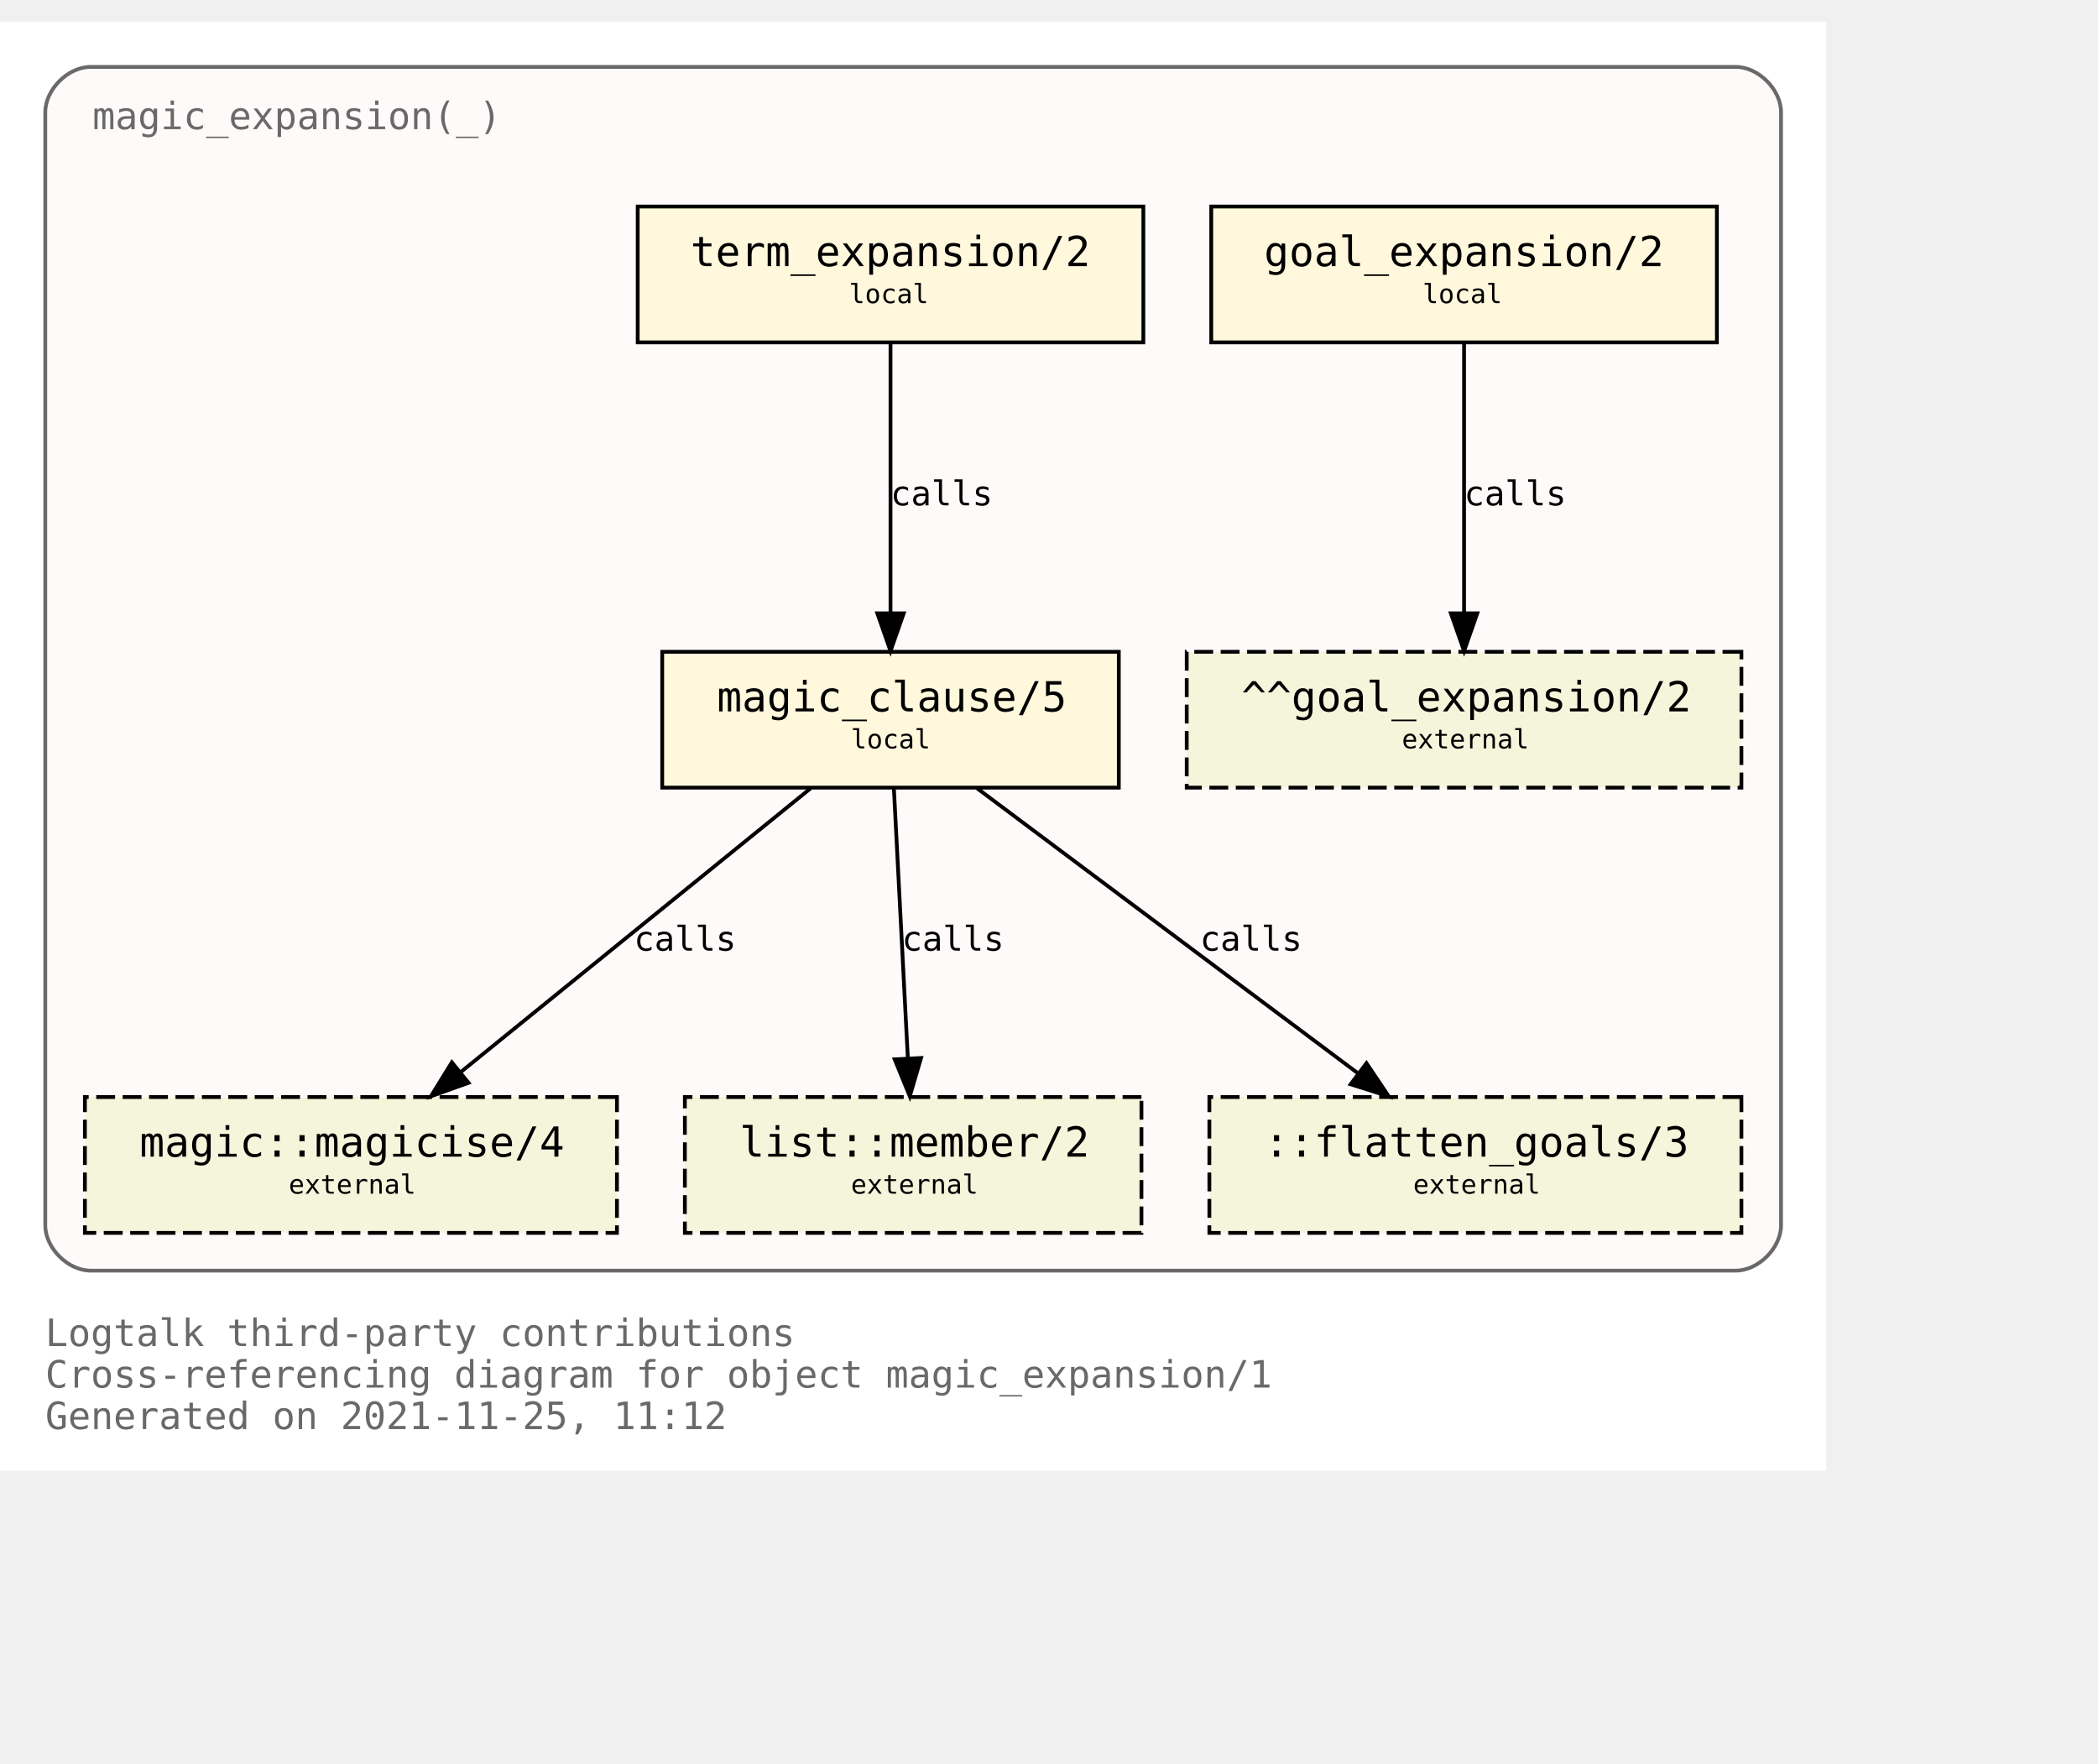
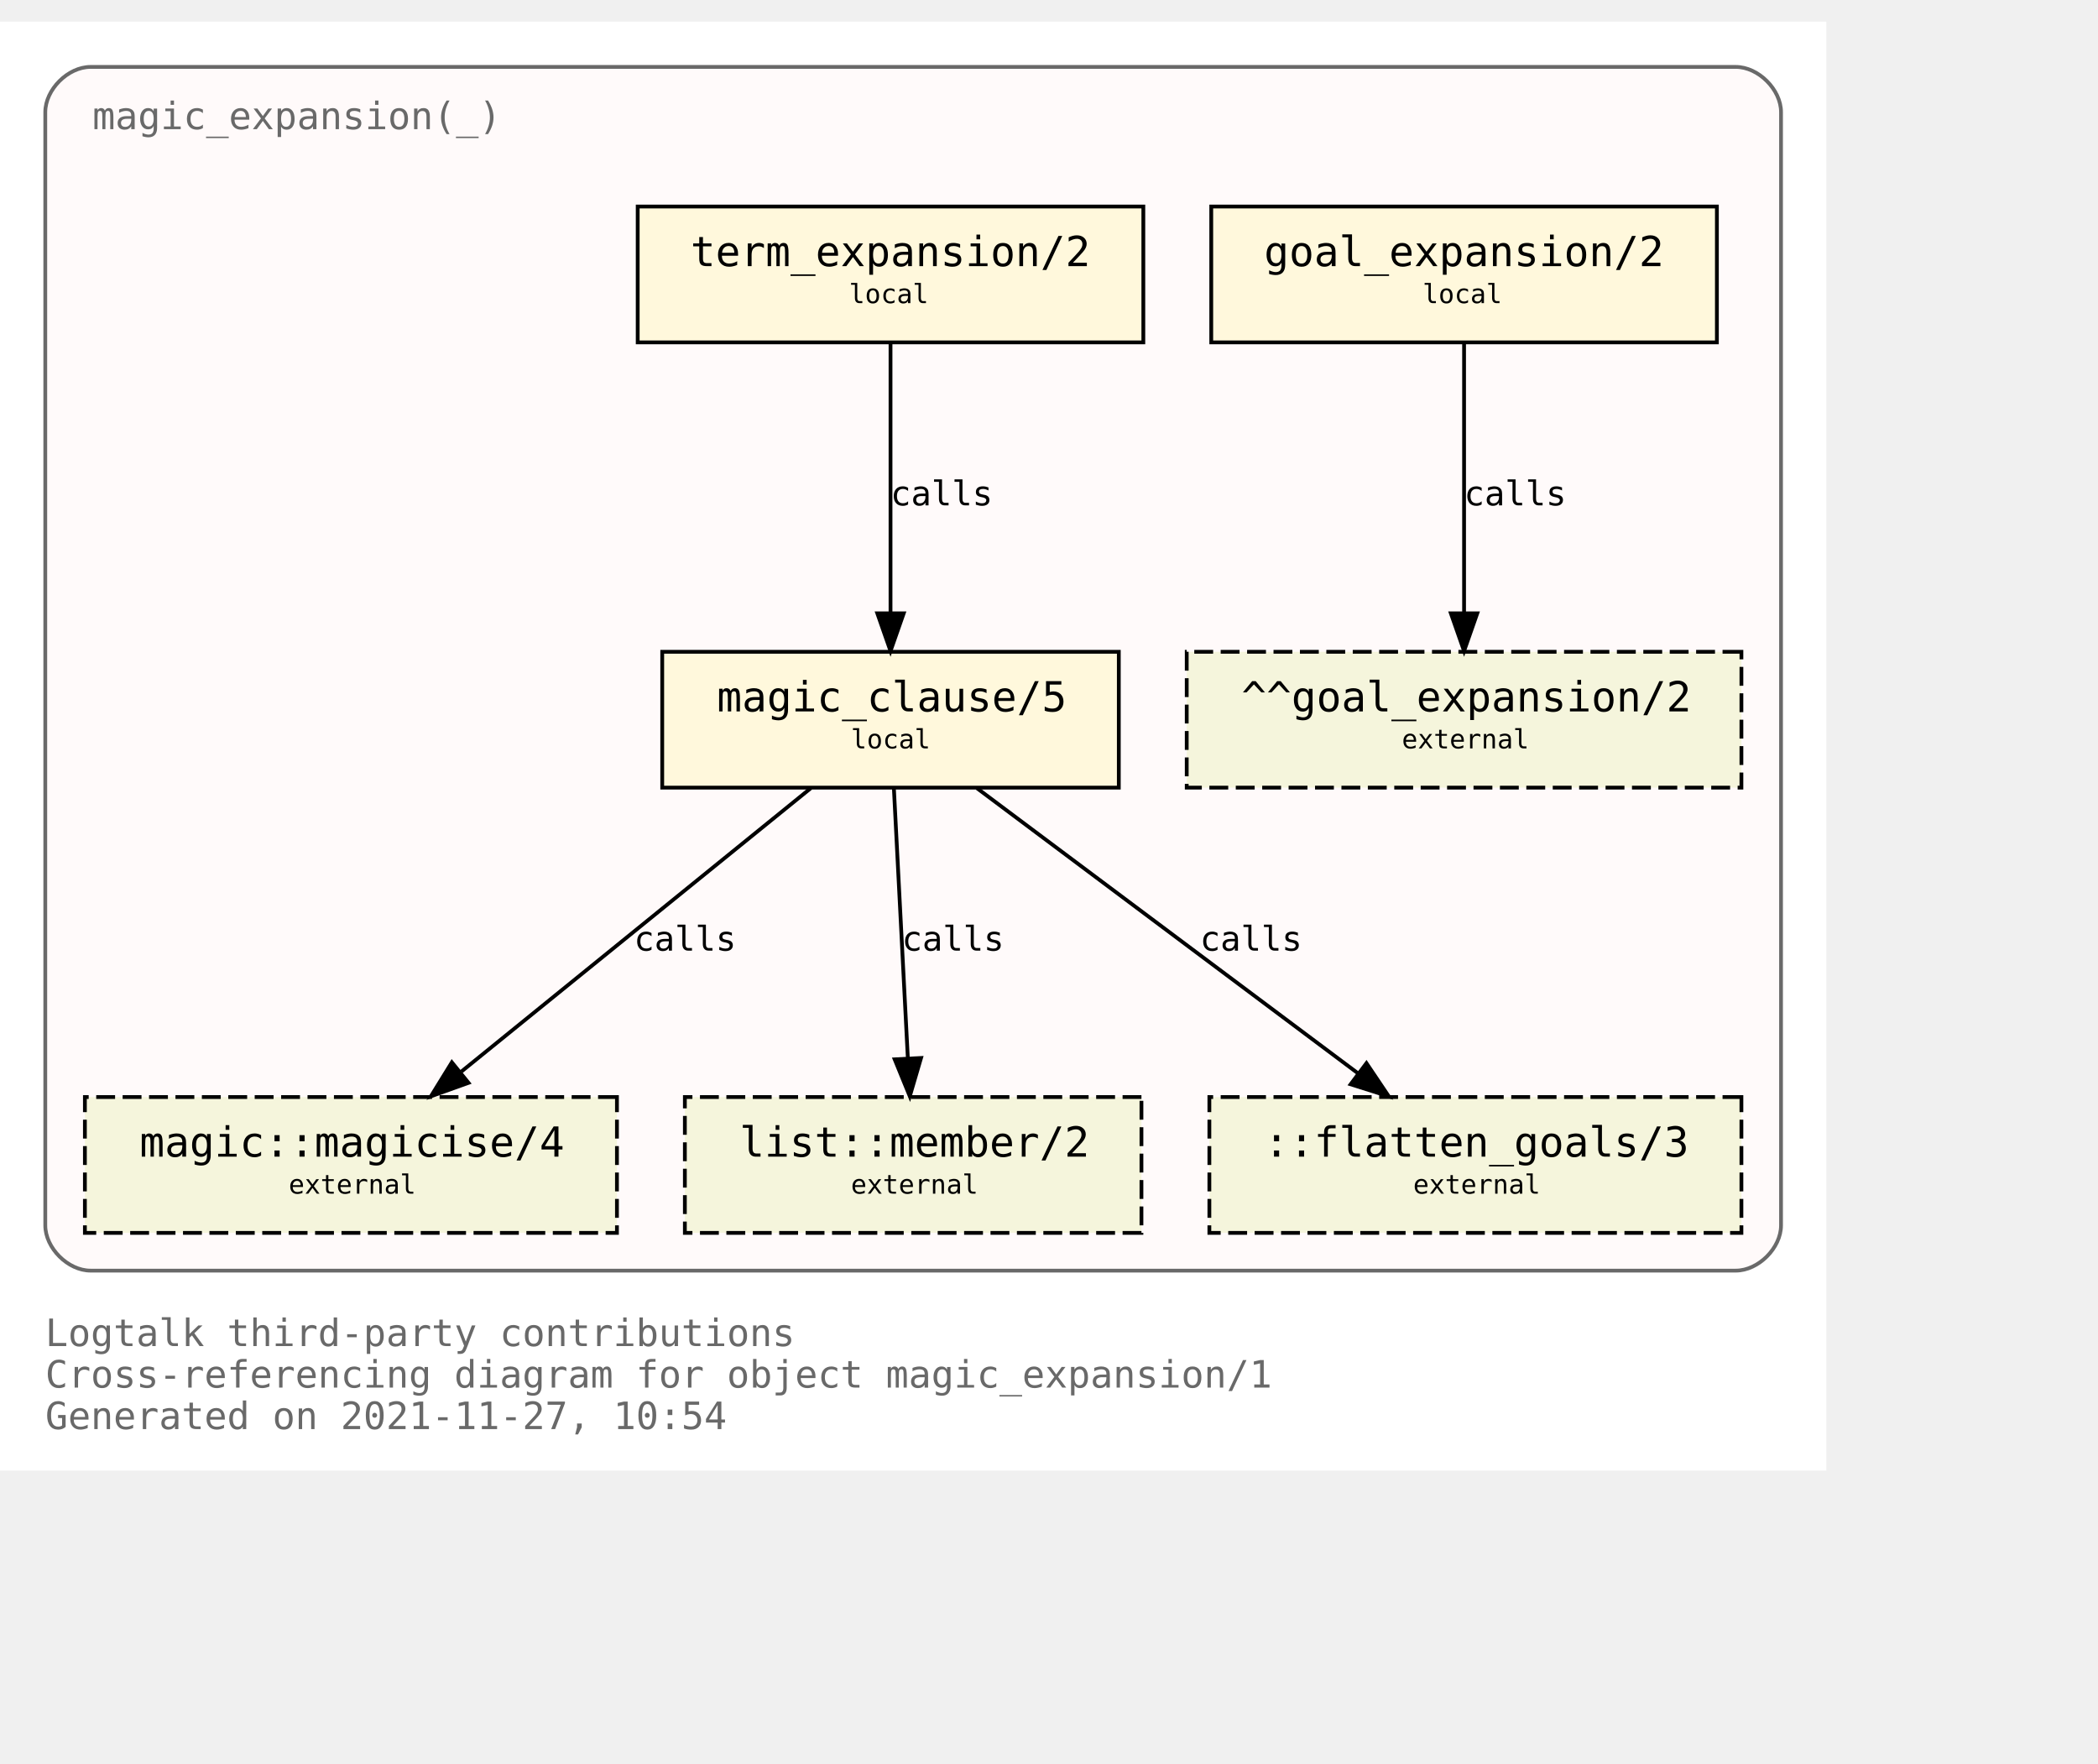
<svg xmlns="http://www.w3.org/2000/svg" xmlns:xlink="http://www.w3.org/1999/xlink" width="628pt" height="528pt" viewBox="72.00 72.00 556.00 456.00">
  <g id="graph0" class="graph" transform="scale(1 1) rotate(0) translate(76 452)">
    <polygon fill="white" stroke="transparent" points="-4,4 -4,-380 480,-380 480,4 -4,4" />
    <text text-anchor="start" x="8" y="-29" font-family="Monospace" font-size="10.00" fill="dimgray">Logtalk third-party contributions</text>
    <text text-anchor="start" x="8" y="-18" font-family="Monospace" font-size="10.00" fill="dimgray">Cross-referencing diagram for object magic_expansion/1</text>
-     <text text-anchor="start" x="8" y="-7" font-family="Monospace" font-size="10.00" fill="dimgray">Generated on 2021-11-25, 11:12</text>
+     <text text-anchor="start" x="8" y="-7" font-family="Monospace" font-size="10.00" fill="dimgray">Generated on 2021-11-27, 10:54</text>
    <g id="clust1" class="cluster">
      <g id="a_clust1">
        <a xlink:title="magic_expansion(_)">
          <path fill="snow" stroke="dimgray" d="M20,-49C20,-49 456,-49 456,-49 462,-49 468,-55 468,-61 468,-61 468,-356 468,-356 468,-362 462,-368 456,-368 456,-368 20,-368 20,-368 14,-368 8,-362 8,-356 8,-356 8,-61 8,-61 8,-55 14,-49 20,-49" />
          <g id="a_clust1_0">
-             <a xlink:href="https://github.com/LogtalkDotOrg/logtalk3/tree/528eddf0b5af5a35c3763cc1a11b02ffcd185fdf/contributions/verdi_neruda/magic_expansion.lgt" xlink:title="https://github.com/LogtalkDotOrg/logtalk3/tree/528eddf0b5af5a35c3763cc1a11b02ffcd185fdf/contributions/verdi_neruda/magic_expansion.lgt">
+             <a xlink:href="https://github.com/LogtalkDotOrg/logtalk3/tree/ffa1397e230a3cfe32687530359763aa06e47056/contributions/verdi_neruda/magic_expansion.lgt" xlink:title="https://github.com/LogtalkDotOrg/logtalk3/tree/ffa1397e230a3cfe32687530359763aa06e47056/contributions/verdi_neruda/magic_expansion.lgt">
              <text text-anchor="start" x="20.5" y="-351.5" font-family="Monospace" font-size="10.00" fill="dimgray">magic_expansion(_)</text>
            </a>
          </g>
        </a>
      </g>
    </g>
    <g id="node1" class="node">
      <g id="a_node1">
-         <a xlink:href="https://github.com/LogtalkDotOrg/logtalk3/tree/528eddf0b5af5a35c3763cc1a11b02ffcd185fdf/contributions/verdi_neruda/magic_expansion.lgt#L51" xlink:title="https://github.com/LogtalkDotOrg/logtalk3/tree/528eddf0b5af5a35c3763cc1a11b02ffcd185fdf/contributions/verdi_neruda/magic_expansion.lgt#L51">
+         <a xlink:href="https://github.com/LogtalkDotOrg/logtalk3/tree/ffa1397e230a3cfe32687530359763aa06e47056/contributions/verdi_neruda/magic_expansion.lgt#L51" xlink:title="https://github.com/LogtalkDotOrg/logtalk3/tree/ffa1397e230a3cfe32687530359763aa06e47056/contributions/verdi_neruda/magic_expansion.lgt#L51">
          <polygon fill="cornsilk" stroke="black" points="451,-331 317,-331 317,-295 451,-295 451,-331" />
          <text text-anchor="start" x="325" y="-315.8" font-family="Monospace" font-size="9.00"> </text>
          <text text-anchor="start" x="331" y="-315.2" font-family="Monospace" font-size="11.00">goal_expansion/2</text>
          <text text-anchor="start" x="437" y="-315.8" font-family="Monospace" font-size="9.00"> </text>
          <text text-anchor="start" x="325" y="-304.8" font-family="Monospace" font-size="9.00"> </text>
          <text text-anchor="start" x="373" y="-305.4" font-family="Monospace" font-size="7.00">local</text>
          <text text-anchor="start" x="437" y="-304.8" font-family="Monospace" font-size="9.00"> </text>
        </a>
      </g>
    </g>
    <g id="node7" class="node">
      <polygon fill="beige" stroke="black" stroke-dasharray="5,2" points="457.5,-213 310.5,-213 310.5,-177 457.5,-177 457.5,-213" />
      <text text-anchor="start" x="319" y="-197.8" font-family="Monospace" font-size="9.00"> </text>
      <text text-anchor="start" x="325" y="-197.2" font-family="Monospace" font-size="11.00">^^goal_expansion/2</text>
      <text text-anchor="start" x="444" y="-197.8" font-family="Monospace" font-size="9.00"> </text>
      <text text-anchor="start" x="319" y="-186.8" font-family="Monospace" font-size="9.00"> </text>
      <text text-anchor="start" x="367.5" y="-187.4" font-family="Monospace" font-size="7.00">external</text>
      <text text-anchor="start" x="444" y="-186.8" font-family="Monospace" font-size="9.00"> </text>
    </g>
    <g id="edge3" class="edge">
      <g id="a_edge3">
-         <a xlink:href="https://github.com/LogtalkDotOrg/logtalk3/tree/528eddf0b5af5a35c3763cc1a11b02ffcd185fdf/contributions/verdi_neruda/magic_expansion.lgt#L51" xlink:title="calls">
+         <a xlink:href="https://github.com/LogtalkDotOrg/logtalk3/tree/ffa1397e230a3cfe32687530359763aa06e47056/contributions/verdi_neruda/magic_expansion.lgt#L51" xlink:title="calls">
          <path fill="none" stroke="black" d="M384,-294.88C384,-276.04 384,-245.47 384,-223.3" />
          <polygon fill="black" stroke="black" points="387.5,-223.19 384,-213.19 380.5,-223.19 387.5,-223.19" />
        </a>
      </g>
      <g id="a_edge3-label">
-         <a xlink:href="https://github.com/LogtalkDotOrg/logtalk3/tree/528eddf0b5af5a35c3763cc1a11b02ffcd185fdf/contributions/verdi_neruda/magic_expansion.lgt#L51" xlink:title="https://github.com/LogtalkDotOrg/logtalk3/tree/528eddf0b5af5a35c3763cc1a11b02ffcd185fdf/contributions/verdi_neruda/magic_expansion.lgt#L51">
+         <a xlink:href="https://github.com/LogtalkDotOrg/logtalk3/tree/ffa1397e230a3cfe32687530359763aa06e47056/contributions/verdi_neruda/magic_expansion.lgt#L51" xlink:title="https://github.com/LogtalkDotOrg/logtalk3/tree/ffa1397e230a3cfe32687530359763aa06e47056/contributions/verdi_neruda/magic_expansion.lgt#L51">
          <text text-anchor="start" x="384" y="-251.8" font-family="Monospace" font-size="9.00">calls</text>
        </a>
      </g>
    </g>
    <g id="node2" class="node">
      <g id="a_node2">
-         <a xlink:href="https://github.com/LogtalkDotOrg/logtalk3/tree/528eddf0b5af5a35c3763cc1a11b02ffcd185fdf/contributions/verdi_neruda/magic_expansion.lgt#L54" xlink:title="https://github.com/LogtalkDotOrg/logtalk3/tree/528eddf0b5af5a35c3763cc1a11b02ffcd185fdf/contributions/verdi_neruda/magic_expansion.lgt#L54">
+         <a xlink:href="https://github.com/LogtalkDotOrg/logtalk3/tree/ffa1397e230a3cfe32687530359763aa06e47056/contributions/verdi_neruda/magic_expansion.lgt#L54" xlink:title="https://github.com/LogtalkDotOrg/logtalk3/tree/ffa1397e230a3cfe32687530359763aa06e47056/contributions/verdi_neruda/magic_expansion.lgt#L54">
          <polygon fill="cornsilk" stroke="black" points="299,-331 165,-331 165,-295 299,-295 299,-331" />
          <text text-anchor="start" x="173" y="-315.8" font-family="Monospace" font-size="9.00"> </text>
          <text text-anchor="start" x="179" y="-315.2" font-family="Monospace" font-size="11.00">term_expansion/2</text>
          <text text-anchor="start" x="285" y="-315.8" font-family="Monospace" font-size="9.00"> </text>
          <text text-anchor="start" x="173" y="-304.8" font-family="Monospace" font-size="9.00"> </text>
          <text text-anchor="start" x="221" y="-305.4" font-family="Monospace" font-size="7.00">local</text>
          <text text-anchor="start" x="285" y="-304.8" font-family="Monospace" font-size="9.00"> </text>
        </a>
      </g>
    </g>
    <g id="node3" class="node">
      <g id="a_node3">
-         <a xlink:href="https://github.com/LogtalkDotOrg/logtalk3/tree/528eddf0b5af5a35c3763cc1a11b02ffcd185fdf/contributions/verdi_neruda/magic_expansion.lgt#L61" xlink:title="https://github.com/LogtalkDotOrg/logtalk3/tree/528eddf0b5af5a35c3763cc1a11b02ffcd185fdf/contributions/verdi_neruda/magic_expansion.lgt#L61">
+         <a xlink:href="https://github.com/LogtalkDotOrg/logtalk3/tree/ffa1397e230a3cfe32687530359763aa06e47056/contributions/verdi_neruda/magic_expansion.lgt#L61" xlink:title="https://github.com/LogtalkDotOrg/logtalk3/tree/ffa1397e230a3cfe32687530359763aa06e47056/contributions/verdi_neruda/magic_expansion.lgt#L61">
          <polygon fill="cornsilk" stroke="black" points="292.5,-213 171.5,-213 171.5,-177 292.5,-177 292.5,-213" />
          <text text-anchor="start" x="180" y="-197.8" font-family="Monospace" font-size="9.00"> </text>
          <text text-anchor="start" x="186" y="-197.2" font-family="Monospace" font-size="11.00">magic_clause/5</text>
          <text text-anchor="start" x="279" y="-197.8" font-family="Monospace" font-size="9.00"> </text>
          <text text-anchor="start" x="180" y="-186.8" font-family="Monospace" font-size="9.00"> </text>
          <text text-anchor="start" x="221.5" y="-187.4" font-family="Monospace" font-size="7.00">local</text>
          <text text-anchor="start" x="279" y="-186.8" font-family="Monospace" font-size="9.00"> </text>
        </a>
      </g>
    </g>
    <g id="edge1" class="edge">
      <g id="a_edge1">
-         <a xlink:href="https://github.com/LogtalkDotOrg/logtalk3/tree/528eddf0b5af5a35c3763cc1a11b02ffcd185fdf/contributions/verdi_neruda/magic_expansion.lgt#L54" xlink:title="calls">
+         <a xlink:href="https://github.com/LogtalkDotOrg/logtalk3/tree/ffa1397e230a3cfe32687530359763aa06e47056/contributions/verdi_neruda/magic_expansion.lgt#L54" xlink:title="calls">
          <path fill="none" stroke="black" d="M232,-294.88C232,-276.04 232,-245.47 232,-223.3" />
          <polygon fill="black" stroke="black" points="235.5,-223.19 232,-213.19 228.5,-223.19 235.5,-223.19" />
        </a>
      </g>
      <g id="a_edge1-label">
-         <a xlink:href="https://github.com/LogtalkDotOrg/logtalk3/tree/528eddf0b5af5a35c3763cc1a11b02ffcd185fdf/contributions/verdi_neruda/magic_expansion.lgt#L54" xlink:title="https://github.com/LogtalkDotOrg/logtalk3/tree/528eddf0b5af5a35c3763cc1a11b02ffcd185fdf/contributions/verdi_neruda/magic_expansion.lgt#L54">
+         <a xlink:href="https://github.com/LogtalkDotOrg/logtalk3/tree/ffa1397e230a3cfe32687530359763aa06e47056/contributions/verdi_neruda/magic_expansion.lgt#L54" xlink:title="https://github.com/LogtalkDotOrg/logtalk3/tree/ffa1397e230a3cfe32687530359763aa06e47056/contributions/verdi_neruda/magic_expansion.lgt#L54">
          <text text-anchor="start" x="232" y="-251.8" font-family="Monospace" font-size="9.00">calls</text>
        </a>
      </g>
    </g>
    <g id="node4" class="node">
      <g id="a_node4">
        <a xlink:href="https://logtalk.org/library/magic_0.html#magicise/4" xlink:title="https://logtalk.org/library/magic_0.html#magicise/4">
          <polygon fill="beige" stroke="black" stroke-dasharray="5,2" points="159.5,-95 18.5,-95 18.5,-59 159.5,-59 159.5,-95" />
          <text text-anchor="start" x="27" y="-79.8" font-family="Monospace" font-size="9.00"> </text>
          <text text-anchor="start" x="33" y="-79.2" font-family="Monospace" font-size="11.00">magic::magicise/4</text>
          <text text-anchor="start" x="146" y="-79.8" font-family="Monospace" font-size="9.00"> </text>
          <text text-anchor="start" x="27" y="-68.8" font-family="Monospace" font-size="9.00"> </text>
          <text text-anchor="start" x="72.5" y="-69.4" font-family="Monospace" font-size="7.00">external</text>
          <text text-anchor="start" x="146" y="-68.8" font-family="Monospace" font-size="9.00"> </text>
        </a>
      </g>
    </g>
    <g id="edge4" class="edge">
      <g id="a_edge4">
-         <a xlink:href="https://github.com/LogtalkDotOrg/logtalk3/tree/528eddf0b5af5a35c3763cc1a11b02ffcd185fdf/contributions/verdi_neruda/magic_expansion.lgt#L61" xlink:title="calls">
+         <a xlink:href="https://github.com/LogtalkDotOrg/logtalk3/tree/ffa1397e230a3cfe32687530359763aa06e47056/contributions/verdi_neruda/magic_expansion.lgt#L61" xlink:title="calls">
          <path fill="none" stroke="black" d="M210.9,-176.88C186.4,-157.01 145.83,-124.1 118.28,-101.76" />
          <polygon fill="black" stroke="black" points="120.16,-98.77 110.19,-95.19 115.75,-104.2 120.16,-98.77" />
        </a>
      </g>
      <g id="a_edge4-label">
-         <a xlink:href="https://github.com/LogtalkDotOrg/logtalk3/tree/528eddf0b5af5a35c3763cc1a11b02ffcd185fdf/contributions/verdi_neruda/magic_expansion.lgt#L61" xlink:title="https://github.com/LogtalkDotOrg/logtalk3/tree/528eddf0b5af5a35c3763cc1a11b02ffcd185fdf/contributions/verdi_neruda/magic_expansion.lgt#L61">
+         <a xlink:href="https://github.com/LogtalkDotOrg/logtalk3/tree/ffa1397e230a3cfe32687530359763aa06e47056/contributions/verdi_neruda/magic_expansion.lgt#L61" xlink:title="https://github.com/LogtalkDotOrg/logtalk3/tree/ffa1397e230a3cfe32687530359763aa06e47056/contributions/verdi_neruda/magic_expansion.lgt#L61">
          <text text-anchor="start" x="164" y="-133.8" font-family="Monospace" font-size="9.00">calls</text>
        </a>
      </g>
    </g>
    <g id="node5" class="node">
      <g id="a_node5">
        <a xlink:href="https://logtalk.org/library/listp_0.html#member/2" xlink:title="https://logtalk.org/library/listp_0.html#member/2">
          <polygon fill="beige" stroke="black" stroke-dasharray="5,2" points="298.5,-95 177.5,-95 177.5,-59 298.5,-59 298.5,-95" />
          <text text-anchor="start" x="186" y="-79.8" font-family="Monospace" font-size="9.00"> </text>
          <text text-anchor="start" x="192" y="-79.2" font-family="Monospace" font-size="11.00">list::member/2</text>
          <text text-anchor="start" x="285" y="-79.8" font-family="Monospace" font-size="9.00"> </text>
          <text text-anchor="start" x="186" y="-68.8" font-family="Monospace" font-size="9.00"> </text>
          <text text-anchor="start" x="221.5" y="-69.4" font-family="Monospace" font-size="7.00">external</text>
          <text text-anchor="start" x="285" y="-68.8" font-family="Monospace" font-size="9.00"> </text>
        </a>
      </g>
    </g>
    <g id="edge5" class="edge">
      <g id="a_edge5">
-         <a xlink:href="https://github.com/LogtalkDotOrg/logtalk3/tree/528eddf0b5af5a35c3763cc1a11b02ffcd185fdf/contributions/verdi_neruda/magic_expansion.lgt#L61" xlink:title="calls">
+         <a xlink:href="https://github.com/LogtalkDotOrg/logtalk3/tree/ffa1397e230a3cfe32687530359763aa06e47056/contributions/verdi_neruda/magic_expansion.lgt#L61" xlink:title="calls">
          <path fill="none" stroke="black" d="M232.89,-176.88C233.86,-158.04 235.44,-127.47 236.59,-105.3" />
          <polygon fill="black" stroke="black" points="240.09,-105.35 237.11,-95.19 233.1,-104.99 240.09,-105.35" />
        </a>
      </g>
      <g id="a_edge5-label">
-         <a xlink:href="https://github.com/LogtalkDotOrg/logtalk3/tree/528eddf0b5af5a35c3763cc1a11b02ffcd185fdf/contributions/verdi_neruda/magic_expansion.lgt#L61" xlink:title="https://github.com/LogtalkDotOrg/logtalk3/tree/528eddf0b5af5a35c3763cc1a11b02ffcd185fdf/contributions/verdi_neruda/magic_expansion.lgt#L61">
+         <a xlink:href="https://github.com/LogtalkDotOrg/logtalk3/tree/ffa1397e230a3cfe32687530359763aa06e47056/contributions/verdi_neruda/magic_expansion.lgt#L61" xlink:title="https://github.com/LogtalkDotOrg/logtalk3/tree/ffa1397e230a3cfe32687530359763aa06e47056/contributions/verdi_neruda/magic_expansion.lgt#L61">
          <text text-anchor="start" x="235" y="-133.8" font-family="Monospace" font-size="9.00">calls</text>
        </a>
      </g>
    </g>
    <g id="node6" class="node">
      <polygon fill="beige" stroke="black" stroke-dasharray="5,2" points="457.5,-95 316.5,-95 316.5,-59 457.5,-59 457.5,-95" />
      <text text-anchor="start" x="325" y="-79.8" font-family="Monospace" font-size="9.00"> </text>
      <text text-anchor="start" x="331" y="-79.2" font-family="Monospace" font-size="11.00">::flatten_goals/3</text>
      <text text-anchor="start" x="444" y="-79.8" font-family="Monospace" font-size="9.00"> </text>
      <text text-anchor="start" x="325" y="-68.8" font-family="Monospace" font-size="9.00"> </text>
      <text text-anchor="start" x="370.5" y="-69.4" font-family="Monospace" font-size="7.00">external</text>
      <text text-anchor="start" x="444" y="-68.8" font-family="Monospace" font-size="9.00"> </text>
    </g>
    <g id="edge2" class="edge">
      <g id="a_edge2">
-         <a xlink:href="https://github.com/LogtalkDotOrg/logtalk3/tree/528eddf0b5af5a35c3763cc1a11b02ffcd185fdf/contributions/verdi_neruda/magic_expansion.lgt#L61" xlink:title="calls">
+         <a xlink:href="https://github.com/LogtalkDotOrg/logtalk3/tree/ffa1397e230a3cfe32687530359763aa06e47056/contributions/verdi_neruda/magic_expansion.lgt#L61" xlink:title="calls">
          <path fill="none" stroke="black" d="M254.87,-176.88C281.66,-156.84 326.16,-123.53 356.03,-101.18" />
          <polygon fill="black" stroke="black" points="358.13,-103.98 364.04,-95.19 353.93,-98.38 358.13,-103.98" />
        </a>
      </g>
      <g id="a_edge2-label">
-         <a xlink:href="https://github.com/LogtalkDotOrg/logtalk3/tree/528eddf0b5af5a35c3763cc1a11b02ffcd185fdf/contributions/verdi_neruda/magic_expansion.lgt#L61" xlink:title="https://github.com/LogtalkDotOrg/logtalk3/tree/528eddf0b5af5a35c3763cc1a11b02ffcd185fdf/contributions/verdi_neruda/magic_expansion.lgt#L61">
+         <a xlink:href="https://github.com/LogtalkDotOrg/logtalk3/tree/ffa1397e230a3cfe32687530359763aa06e47056/contributions/verdi_neruda/magic_expansion.lgt#L61" xlink:title="https://github.com/LogtalkDotOrg/logtalk3/tree/ffa1397e230a3cfe32687530359763aa06e47056/contributions/verdi_neruda/magic_expansion.lgt#L61">
          <text text-anchor="start" x="314" y="-133.8" font-family="Monospace" font-size="9.00">calls</text>
        </a>
      </g>
    </g>
  </g>
</svg>
